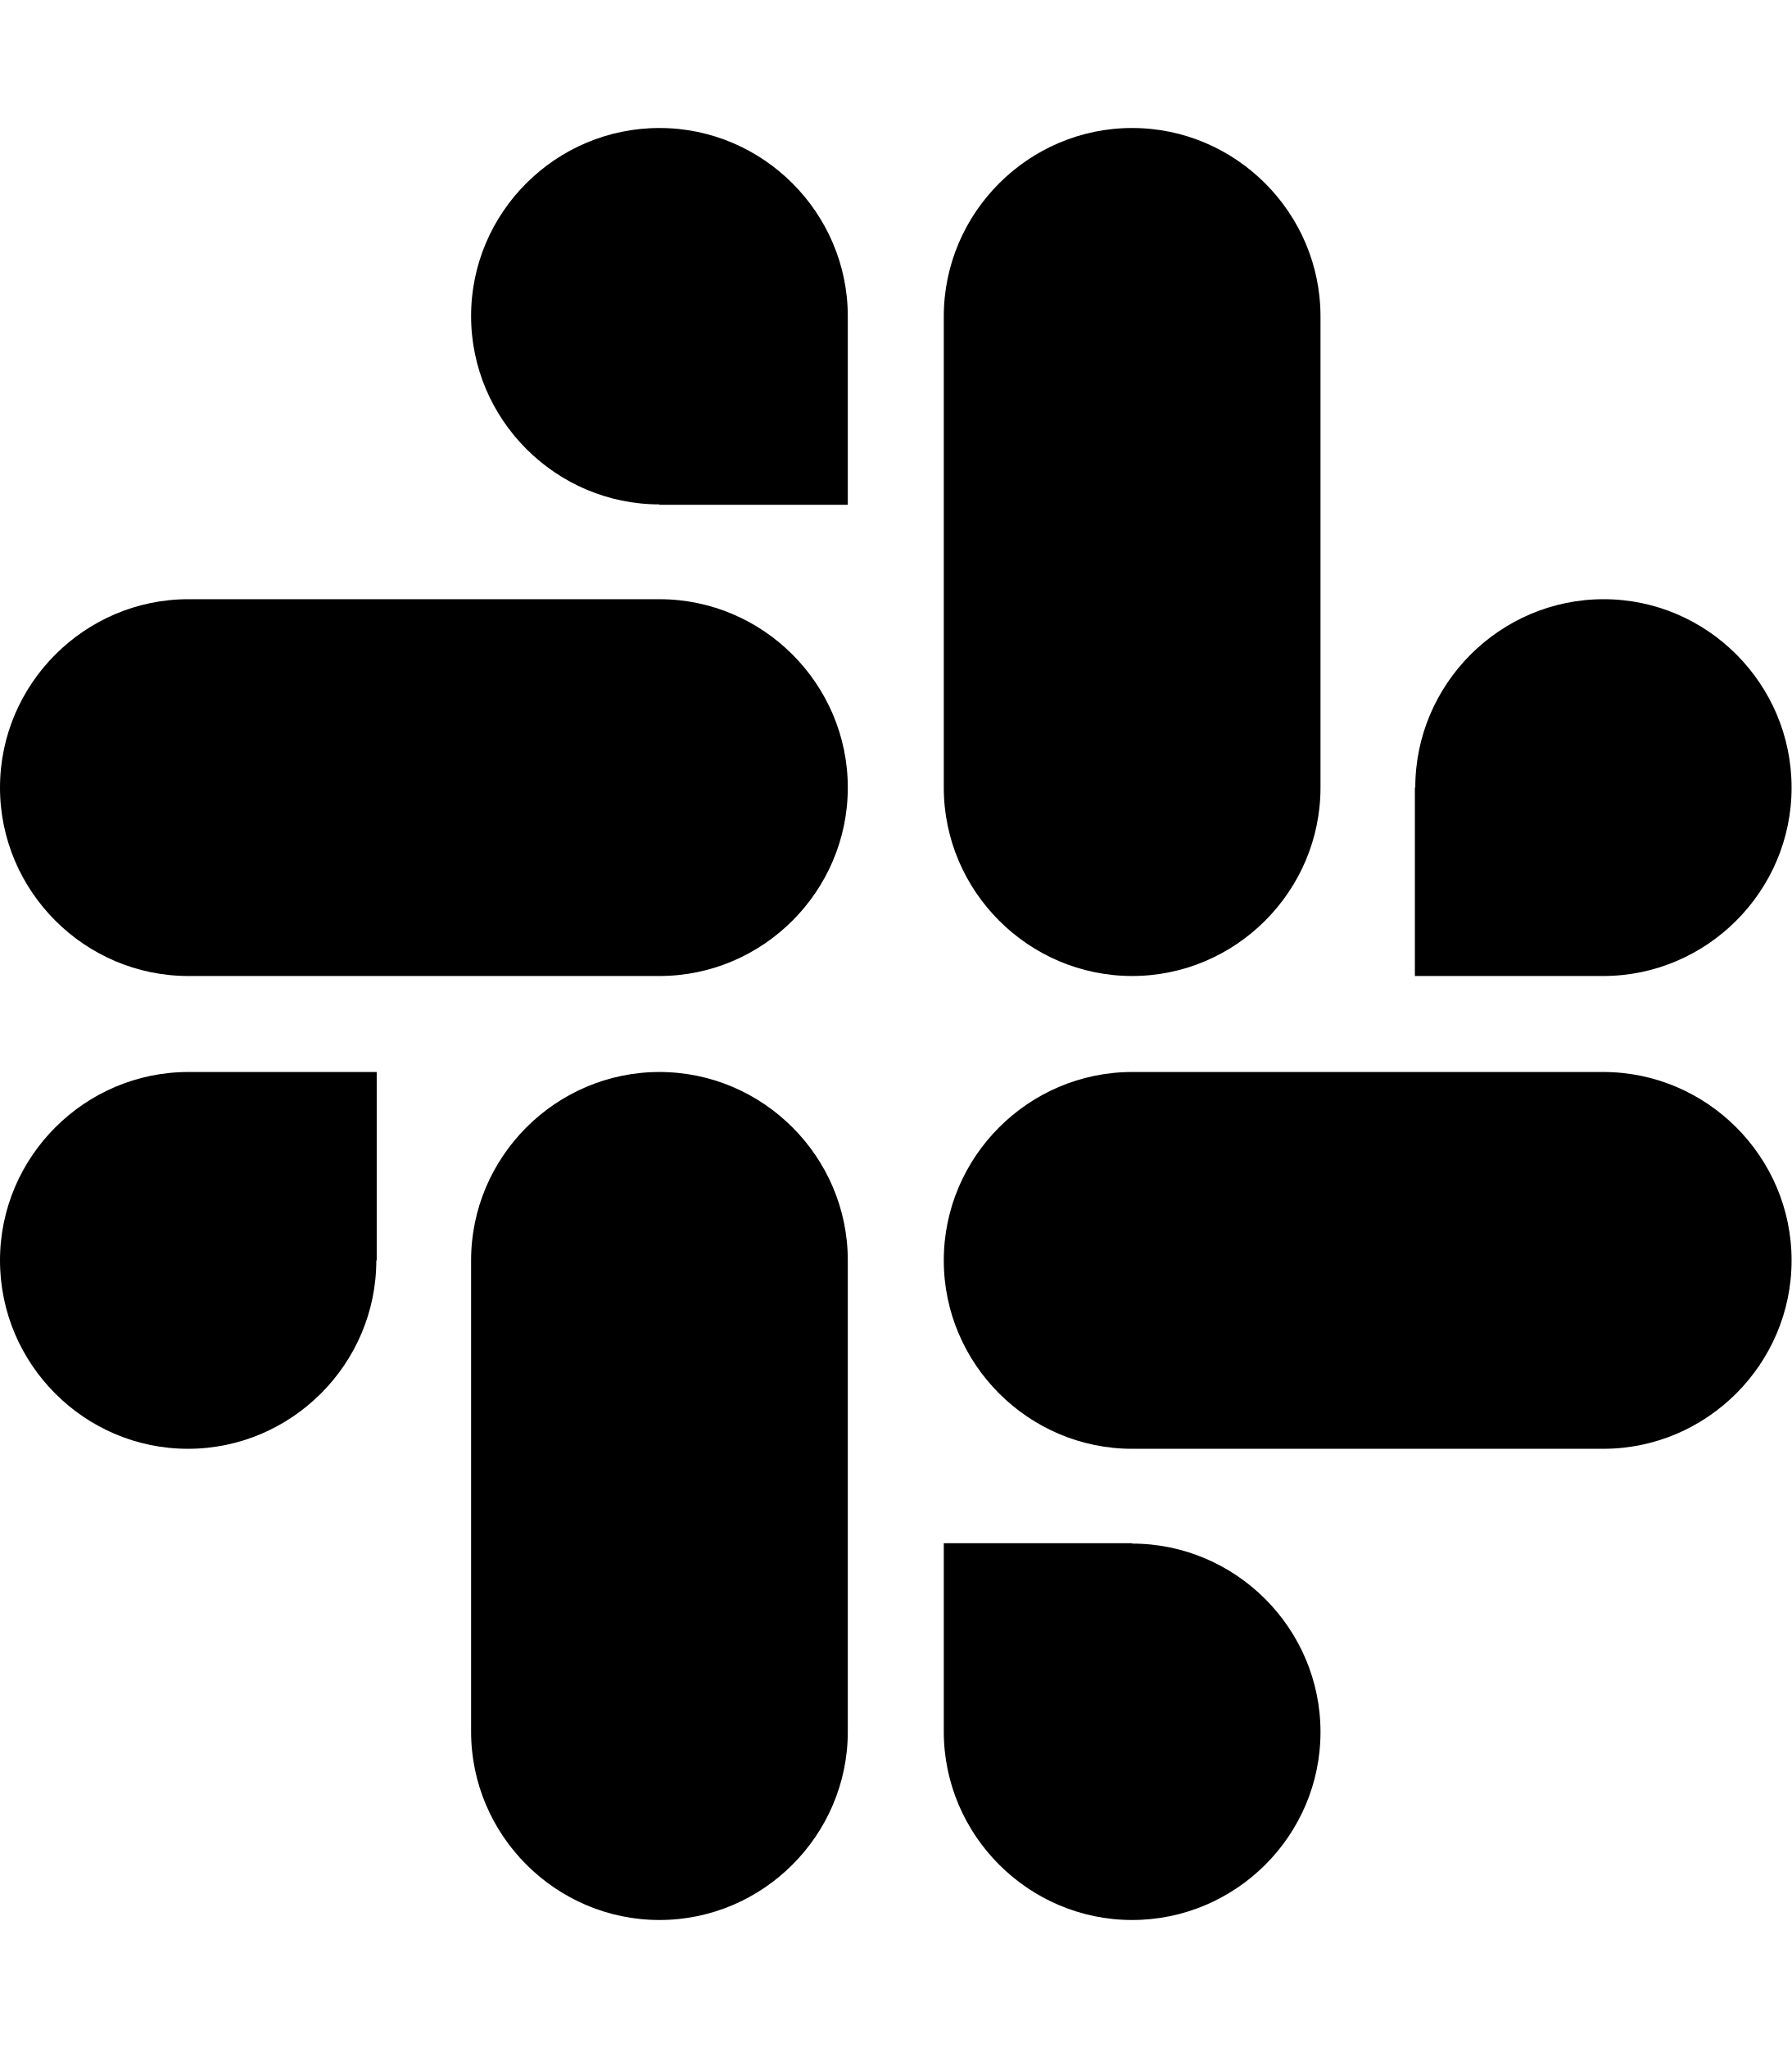
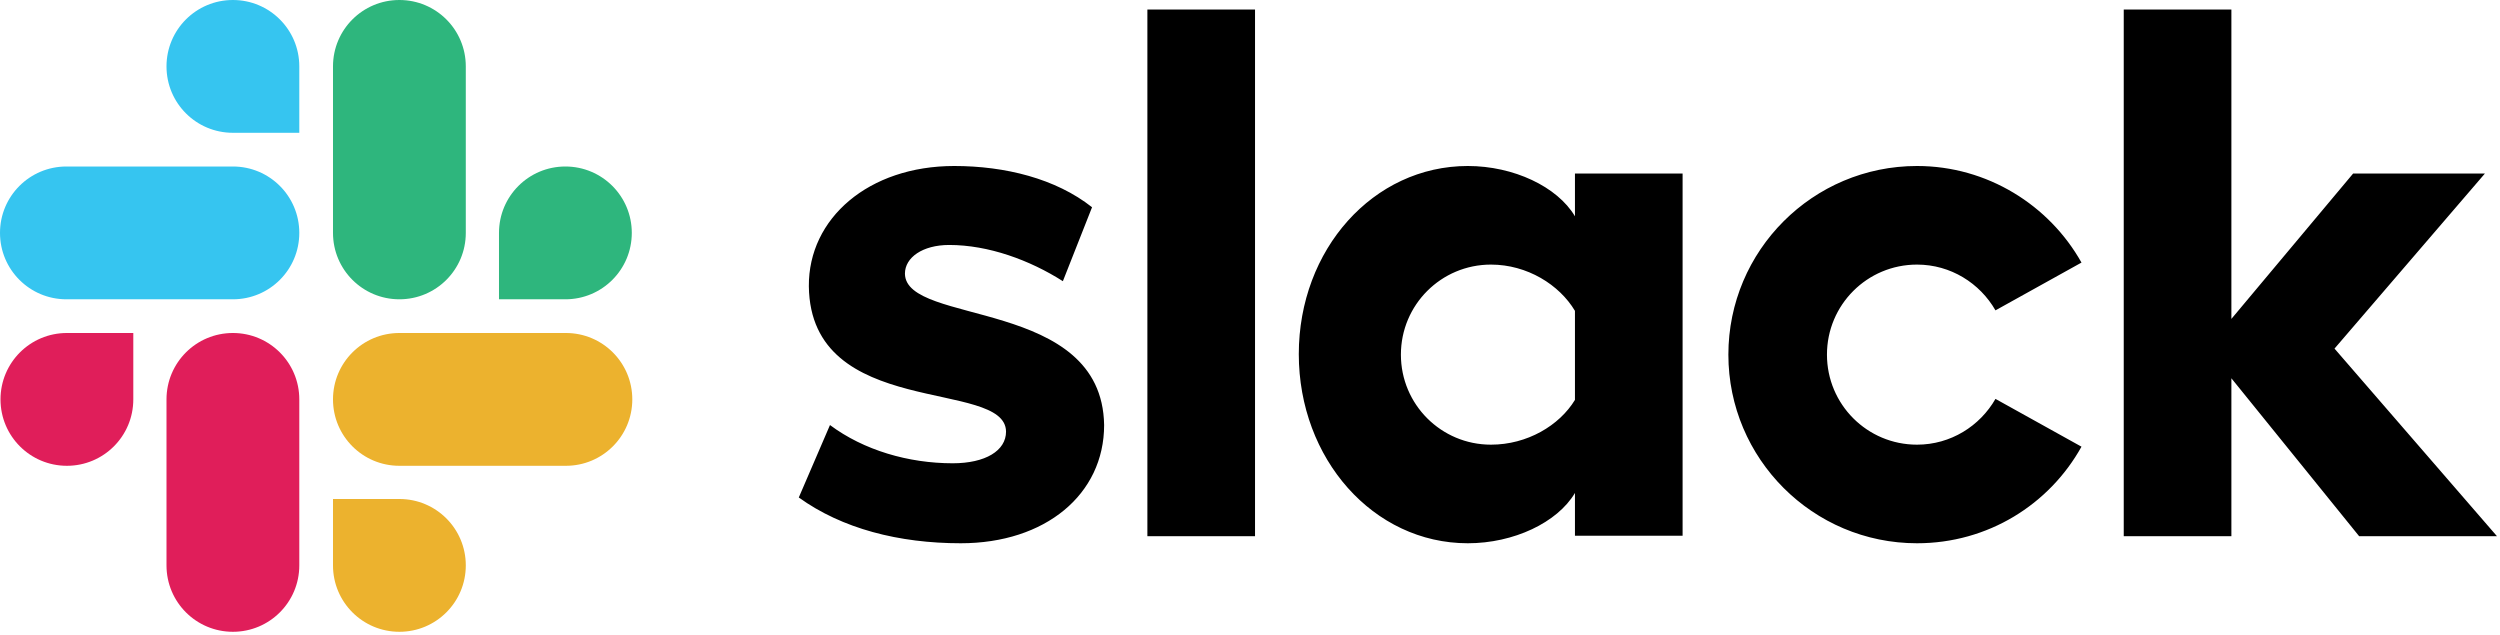
- <svg xmlns="http://www.w3.org/2000/svg" role="img" viewBox="0 0 448 512">
-   <path fill="currentColor" d="M94.1 315.1c0 25.9-21.2 47.1-47.1 47.1S0 341 0 315.1 21.2 268 47.1 268l47.1 0 0 47.1zm23.7 0c0-25.9 21.2-47.1 47.1-47.1S212 289.2 212 315.1l0 117.8c0 25.9-21.2 47.1-47.1 47.1s-47.1-21.2-47.1-47.1l0-117.8zm47.1-189c-25.9 0-47.1-21.2-47.1-47.1S139 32 164.9 32 212 53.2 212 79.1l0 47.1-47.1 0zm0 23.7c25.9 0 47.1 21.2 47.1 47.1S190.8 244 164.9 244L47.1 244C21.2 244 0 222.8 0 196.9s21.2-47.1 47.1-47.1l117.8 0zm189 47.1c0-25.9 21.2-47.1 47.1-47.1S448 171 448 196.9 426.8 244 400.9 244l-47.1 0 0-47.1zm-23.7 0c0 25.9-21.2 47.1-47.1 47.1S236 222.8 236 196.9l0-117.8C236 53.2 257.2 32 283.1 32s47.1 21.2 47.1 47.1l0 117.8zm-47.1 189c25.9 0 47.1 21.2 47.1 47.1S309 480 283.1 480 236 458.8 236 432.9l0-47.1 47.1 0zm0-23.7c-25.9 0-47.1-21.2-47.1-47.1S257.2 268 283.1 268l117.8 0c25.9 0 47.1 21.2 47.1 47.1s-21.2 47.1-47.1 47.1l-117.8 0z" />
+ <svg xmlns="http://www.w3.org/2000/svg" width="512px" height="130px" viewBox="0 0 512 130" version="1.1" preserveAspectRatio="xMidYMid">
+   <g>
+     <path d="M163.593,101.885 L169.98,87.05 C176.882,92.201 186.051,94.88 195.116,94.88 C201.812,94.88 206.036,92.304 206.036,88.39 C205.933,77.47 165.962,86.02 165.653,58.617 C165.55,44.71 177.912,33.996 195.425,33.996 C205.83,33.996 216.235,36.571 223.652,42.443 L217.677,57.587 C210.878,53.26 202.431,50.17 194.395,50.17 C188.935,50.17 185.33,52.745 185.33,56.042 C185.433,66.756 225.713,60.884 226.125,87.05 C226.125,101.267 214.072,111.26 196.765,111.26 C184.093,111.26 172.452,108.272 163.593,101.885 Z M408.673,81.693 L426.289,91.48 C419.696,103.327 407.128,111.26 392.602,111.26 C371.277,111.26 353.97,93.953 353.97,72.628 C353.97,51.303 371.277,33.996 392.602,33.996 C407.025,33.996 419.696,42.031 426.289,53.775 L408.673,63.562 C405.479,57.999 399.504,54.188 392.602,54.188 C382.403,54.188 374.162,62.429 374.162,72.628 C374.162,82.827 382.403,91.068 392.602,91.068 C399.504,91.068 405.479,87.256 408.673,81.693 Z M234.984,1.957 L257.03,1.957 L257.03,109.817 L234.984,109.817 L234.984,1.957 Z M434.942,1.957 L456.988,1.957 L456.988,65.313 L481.919,35.541 L508.909,35.541 L478.107,71.392 L511.382,109.817 L483.155,109.817 L456.988,77.47 L456.988,109.817 L434.942,109.817 L434.942,1.957 Z M322.55,81.899 L322.55,63.665 C319.356,58.308 312.763,54.188 305.346,54.188 C295.147,54.188 286.905,62.429 286.905,72.628 C286.905,82.827 295.147,91.068 305.346,91.068 C312.763,91.068 319.356,87.153 322.55,81.899 Z M322.55,35.541 L344.596,35.541 L344.596,109.714 L322.55,109.714 L322.55,100.958 C318.944,107.036 309.981,111.26 300.607,111.26 C281.239,111.26 265.993,93.953 265.993,72.525 C265.993,51.097 281.239,33.996 300.607,33.996 C309.981,33.996 318.944,38.22 322.55,44.298 L322.55,35.541 Z" fill="#000000" />
+     <path d="M27.3,81.796 C27.3,89.317 21.222,95.395 13.701,95.395 C6.181,95.395 0.103,89.317 0.103,81.796 C0.103,74.276 6.181,68.198 13.701,68.198 L27.3,68.198 L27.3,81.796 Z M34.099,81.796 C34.099,74.276 40.177,68.198 47.697,68.198 C55.218,68.198 61.296,74.276 61.296,81.796 L61.296,115.792 C61.296,123.313 55.218,129.391 47.697,129.391 C40.177,129.391 34.099,123.313 34.099,115.792 L34.099,81.796 Z" fill="#E01E5A" />
+     <path d="M47.697,27.197 C40.177,27.197 34.099,21.119 34.099,13.598 C34.099,6.078 40.177,0 47.697,0 C55.218,0 61.296,6.078 61.296,13.598 L61.296,27.197 L47.697,27.197 Z M47.697,34.099 C55.218,34.099 61.296,40.177 61.296,47.697 C61.296,55.218 55.218,61.296 47.697,61.296 L13.598,61.296 C6.078,61.296 0,55.218 0,47.697 C0,40.177 6.078,34.099 13.598,34.099 L47.697,34.099 Z" fill="#36C5F0" />
+     <path d="M102.194,47.697 C102.194,40.177 108.272,34.099 115.792,34.099 C123.313,34.099 129.391,40.177 129.391,47.697 C129.391,55.218 123.313,61.296 115.792,61.296 L102.194,61.296 L102.194,47.697 Z M95.395,47.697 C95.395,55.218 89.317,61.296 81.796,61.296 C74.276,61.296 68.198,55.218 68.198,47.697 L68.198,13.598 C68.198,6.078 74.276,-7.10542736e-15 81.796,-7.10542736e-15 C89.317,-7.10542736e-15 95.395,6.078 95.395,13.598 L95.395,47.697 Z" fill="#2EB67D" />
+     <path d="M81.796,102.194 C89.317,102.194 95.395,108.272 95.395,115.792 C95.395,123.313 89.317,129.391 81.796,129.391 C74.276,129.391 68.198,123.313 68.198,115.792 L68.198,102.194 L81.796,102.194 Z M81.796,95.395 C74.276,95.395 68.198,89.317 68.198,81.796 C68.198,74.276 74.276,68.198 81.796,68.198 L115.895,68.198 C123.416,68.198 129.494,74.276 129.494,81.796 C129.494,89.317 123.416,95.395 115.895,95.395 L81.796,95.395 Z" fill="#ECB22E" />
+   </g>
</svg>
